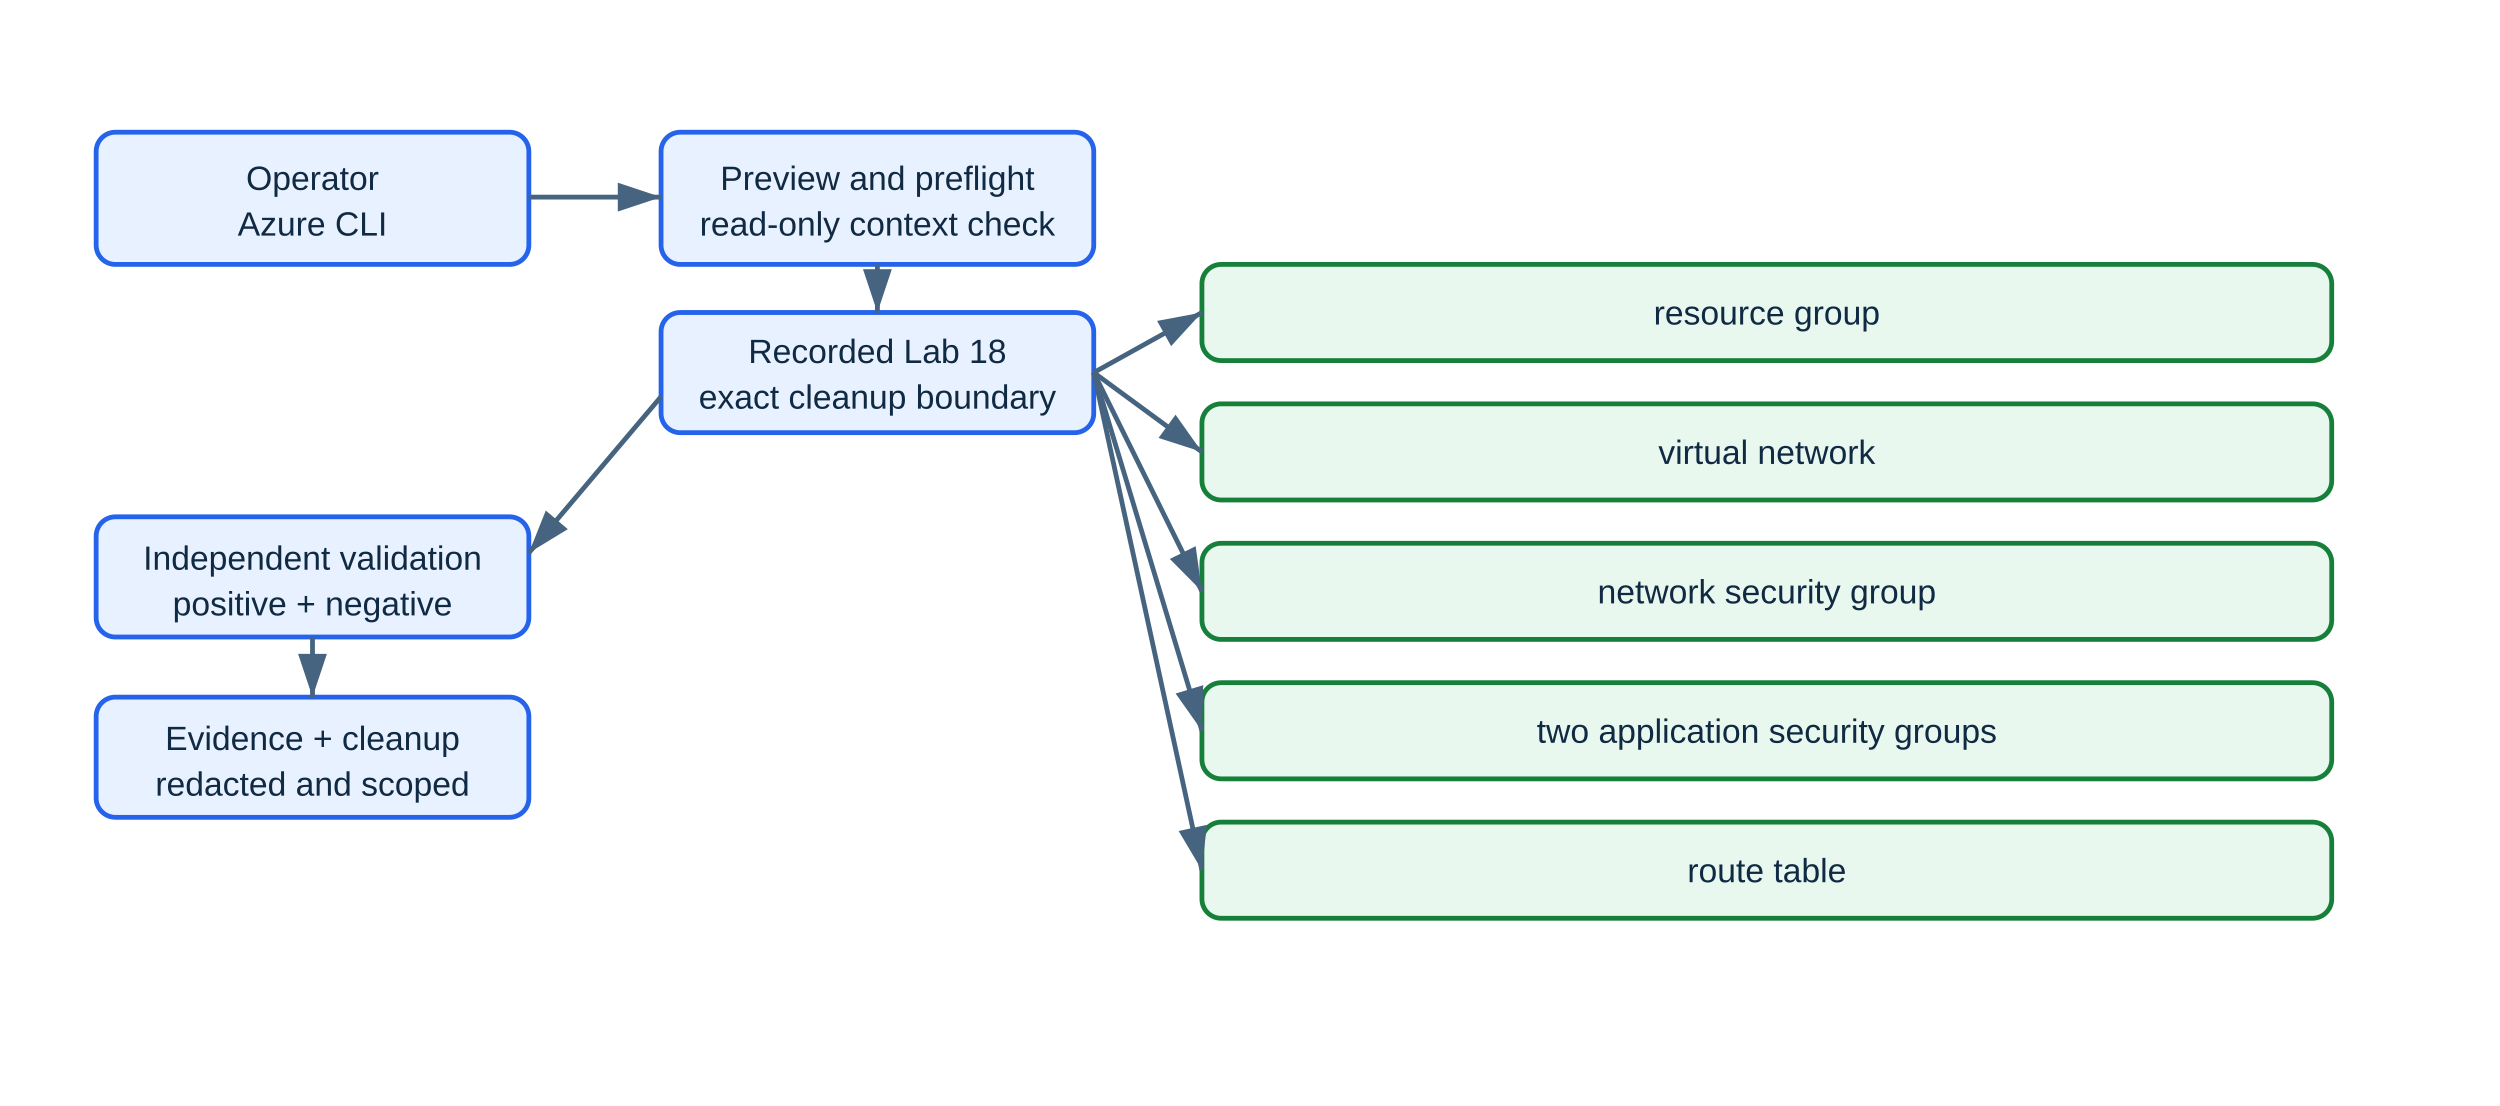
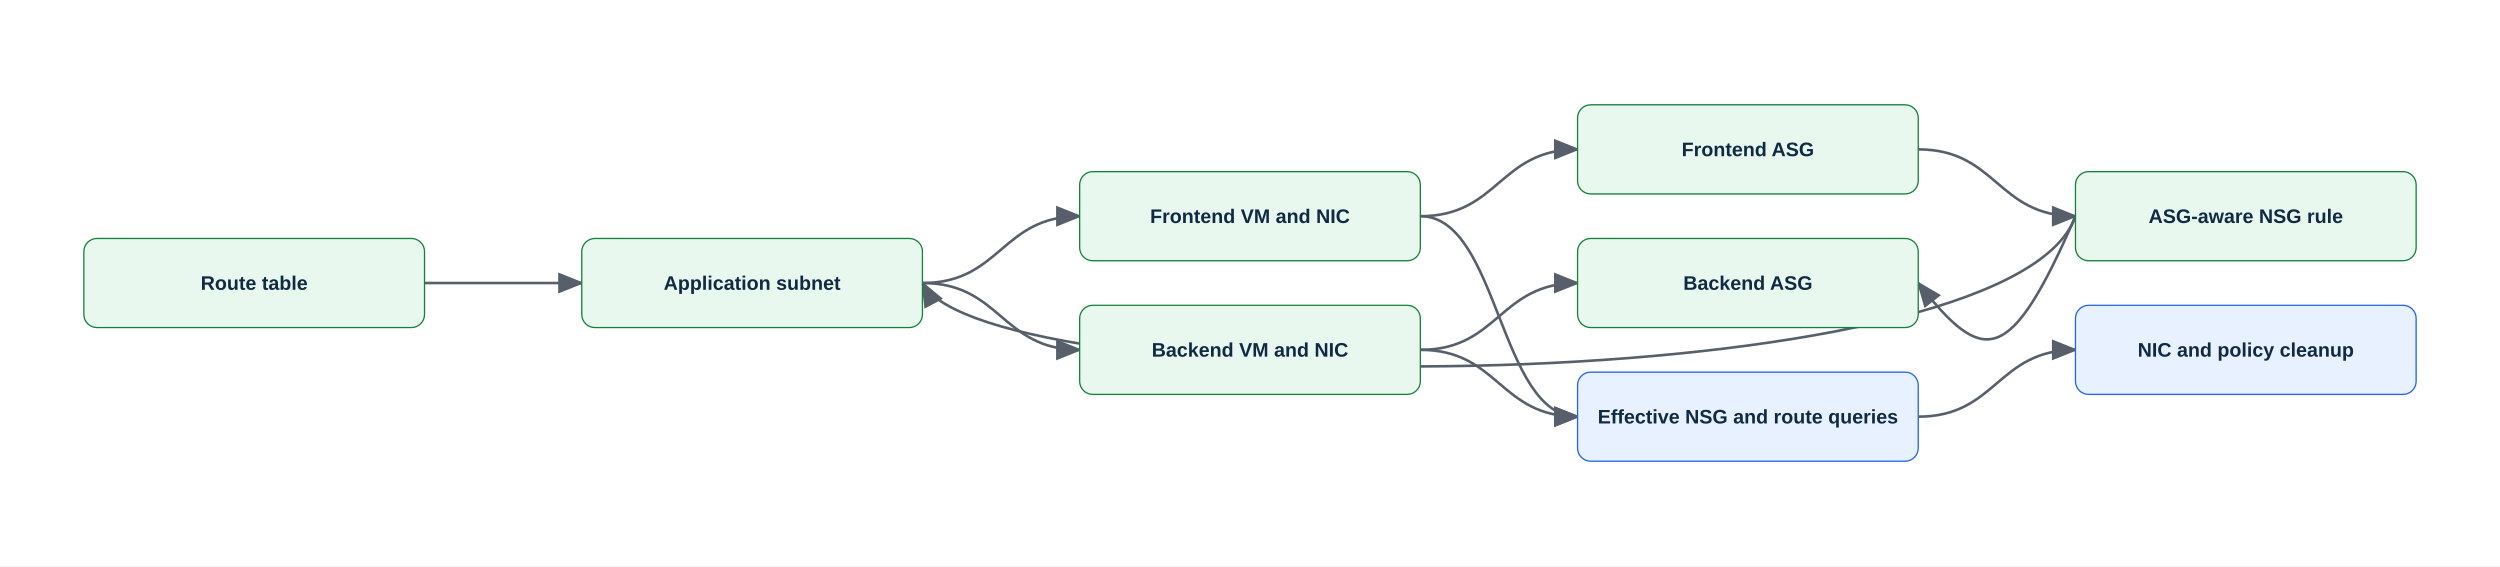
- <svg xmlns="http://www.w3.org/2000/svg" width="1040" height="460" viewBox="0 0 1040 460" role="img" aria-labelledby="title desc">
+ <svg xmlns="http://www.w3.org/2000/svg" width="1908" height="432" viewBox="0 0 1908 432" role="img" aria-labelledby="lab18-title lab18-desc">
  <defs>
-     <marker id="arrow" markerWidth="10" markerHeight="10" refX="9" refY="3" orient="auto">
-       <path d="M0,0 L0,6 L9,3 z" fill="#46647f" />
+     <marker id="arrow" markerWidth="10" markerHeight="8" refX="9" refY="4" orient="auto" markerUnits="strokeWidth">
+       <path d="M 0 0 L 10 4 L 0 8 z" fill="#57606a" />
    </marker>
+     <style>
+       .edge { fill: none; stroke: #57606a; stroke-width: 2; marker-end: url(#arrow); }
+       .edge-label-bg { fill: #ffffff; opacity: .94; }
+       .edge-label { fill: #57606a; font: 13px 'Segoe UI', Arial, sans-serif; text-anchor: middle; dominant-baseline: central; }
+       .node-label { font: 600 15px 'Segoe UI', Arial, sans-serif; text-anchor: middle; dominant-baseline: central; }
+     </style>
  </defs>
-   <style>text{font-family:Segoe UI,Arial,sans-serif;font-size:14px;fill:#102a43} .control{fill:#e8f1ff;stroke:#2563eb;stroke-width:2} .resource{fill:#e9f8ef;stroke:#16803a;stroke-width:2} .arrow{fill:none;stroke:#46647f;stroke-width:2;marker-end:url(#arrow)}</style>
  <rect width="100%" height="100%" fill="#ffffff" />
-   <rect x="40" y="55" width="180" height="55" rx="8" class="control" />
-   <text x="130" y="79" text-anchor="middle">Operator</text>
-   <text x="130" y="98" text-anchor="middle">Azure CLI</text>
-   <rect x="275" y="55" width="180" height="55" rx="8" class="control" />
-   <text x="365" y="79" text-anchor="middle">Preview and preflight</text>
-   <text x="365" y="98" text-anchor="middle">read-only context check</text>
-   <path d="M220 82 L275 82" class="arrow" />
-   <rect x="275" y="130" width="180" height="50" rx="8" class="control" />
-   <text x="365" y="151" text-anchor="middle">Recorded Lab 18</text>
-   <text x="365" y="170" text-anchor="middle">exact cleanup boundary</text>
-   <path d="M365 110 L365 130" class="arrow" />
-   <rect x="500" y="110" width="470" height="40" rx="8" class="resource" />
-   <text x="735" y="135" text-anchor="middle">resource group</text>
-   <rect x="500" y="168" width="470" height="40" rx="8" class="resource" />
-   <text x="735" y="193" text-anchor="middle">virtual network</text>
-   <rect x="500" y="226" width="470" height="40" rx="8" class="resource" />
-   <text x="735" y="251" text-anchor="middle">network security group</text>
-   <rect x="500" y="284" width="470" height="40" rx="8" class="resource" />
-   <text x="735" y="309" text-anchor="middle">two application security groups</text>
-   <rect x="500" y="342" width="470" height="40" rx="8" class="resource" />
-   <text x="735" y="367" text-anchor="middle">route table</text>
-   <path d="M 455 155 L 500 130" class="arrow" />
-   <path d="M 455 155 L 500 188" class="arrow" />
-   <path d="M 455 155 L 500 246" class="arrow" />
-   <path d="M 455 155 L 500 304" class="arrow" />
-   <path d="M 455 155 L 500 362" class="arrow" />
-   <rect x="40" y="215" width="180" height="50" rx="8" class="control" />
-   <text x="130" y="237" text-anchor="middle">Independent validation</text>
-   <text x="130" y="256" text-anchor="middle">positive + negative</text>
-   <path d="M275 165 L220 230" class="arrow" />
-   <rect x="40" y="290" width="180" height="50" rx="8" class="control" />
-   <text x="130" y="312" text-anchor="middle">Evidence + cleanup</text>
-   <text x="130" y="331" text-anchor="middle">redacted and scoped</text>
-   <path d="M130 265 L130 290" class="arrow" />
+   <g aria-hidden="true">
+     <path class="edge" d="M 1084 165 C 1144 165, 1144 114, 1204 114" />
+     <path class="edge" d="M 1084 267 C 1144 267, 1144 216, 1204 216" />
+     <path class="edge" d="M 1464 114 C 1524 114, 1524 165, 1584 165" />
+     <path class="edge" d="M 1584 165 C 1534 280, 1514 280, 1464 216" />
+     <path class="edge" d="M 324 216 C 384 216, 384 216, 444 216" />
+     <path class="edge" d="M 1584 165 C 1534 308, 754 308, 704 216" />
+     <path class="edge" d="M 704 216 C 764 216, 764 165, 824 165" />
+     <path class="edge" d="M 704 216 C 764 216, 764 267, 824 267" />
+     <path class="edge" d="M 1084 165 C 1144 165, 1144 318, 1204 318" />
+     <path class="edge" d="M 1084 267 C 1144 267, 1144 318, 1204 318" />
+     <path class="edge" d="M 1464 318 C 1524 318, 1524 267, 1584 267" />
+     <rect x="824" y="131" width="260" height="68" rx="10" fill="#e9f8ef" stroke="#16803a" />
+     <text x="954" y="165" class="node-label" fill="#102a43">Frontend VM and NIC</text>
+     <rect x="1204" y="80" width="260" height="68" rx="10" fill="#e9f8ef" stroke="#16803a" />
+     <text x="1334" y="114" class="node-label" fill="#102a43">Frontend ASG</text>
+     <rect x="824" y="233" width="260" height="68" rx="10" fill="#e9f8ef" stroke="#16803a" />
+     <text x="954" y="267" class="node-label" fill="#102a43">Backend VM and NIC</text>
+     <rect x="1204" y="182" width="260" height="68" rx="10" fill="#e9f8ef" stroke="#16803a" />
+     <text x="1334" y="216" class="node-label" fill="#102a43">Backend ASG</text>
+     <rect x="1584" y="131" width="260" height="68" rx="10" fill="#e9f8ef" stroke="#16803a" />
+     <text x="1714" y="165" class="node-label" fill="#102a43">ASG-aware NSG rule</text>
+     <rect x="64" y="182" width="260" height="68" rx="10" fill="#e9f8ef" stroke="#16803a" />
+     <text x="194" y="216" class="node-label" fill="#102a43">Route table</text>
+     <rect x="444" y="182" width="260" height="68" rx="10" fill="#e9f8ef" stroke="#16803a" />
+     <text x="574" y="216" class="node-label" fill="#102a43">Application subnet</text>
+     <rect x="1204" y="284" width="260" height="68" rx="10" fill="#e8f1ff" stroke="#2563eb" />
+     <text x="1334" y="318" class="node-label" fill="#102a43">Effective NSG and route queries</text>
+     <rect x="1584" y="233" width="260" height="68" rx="10" fill="#e8f1ff" stroke="#2563eb" />
+     <text x="1714" y="267" class="node-label" fill="#102a43">NIC and policy cleanup</text>
+   </g>
</svg>
